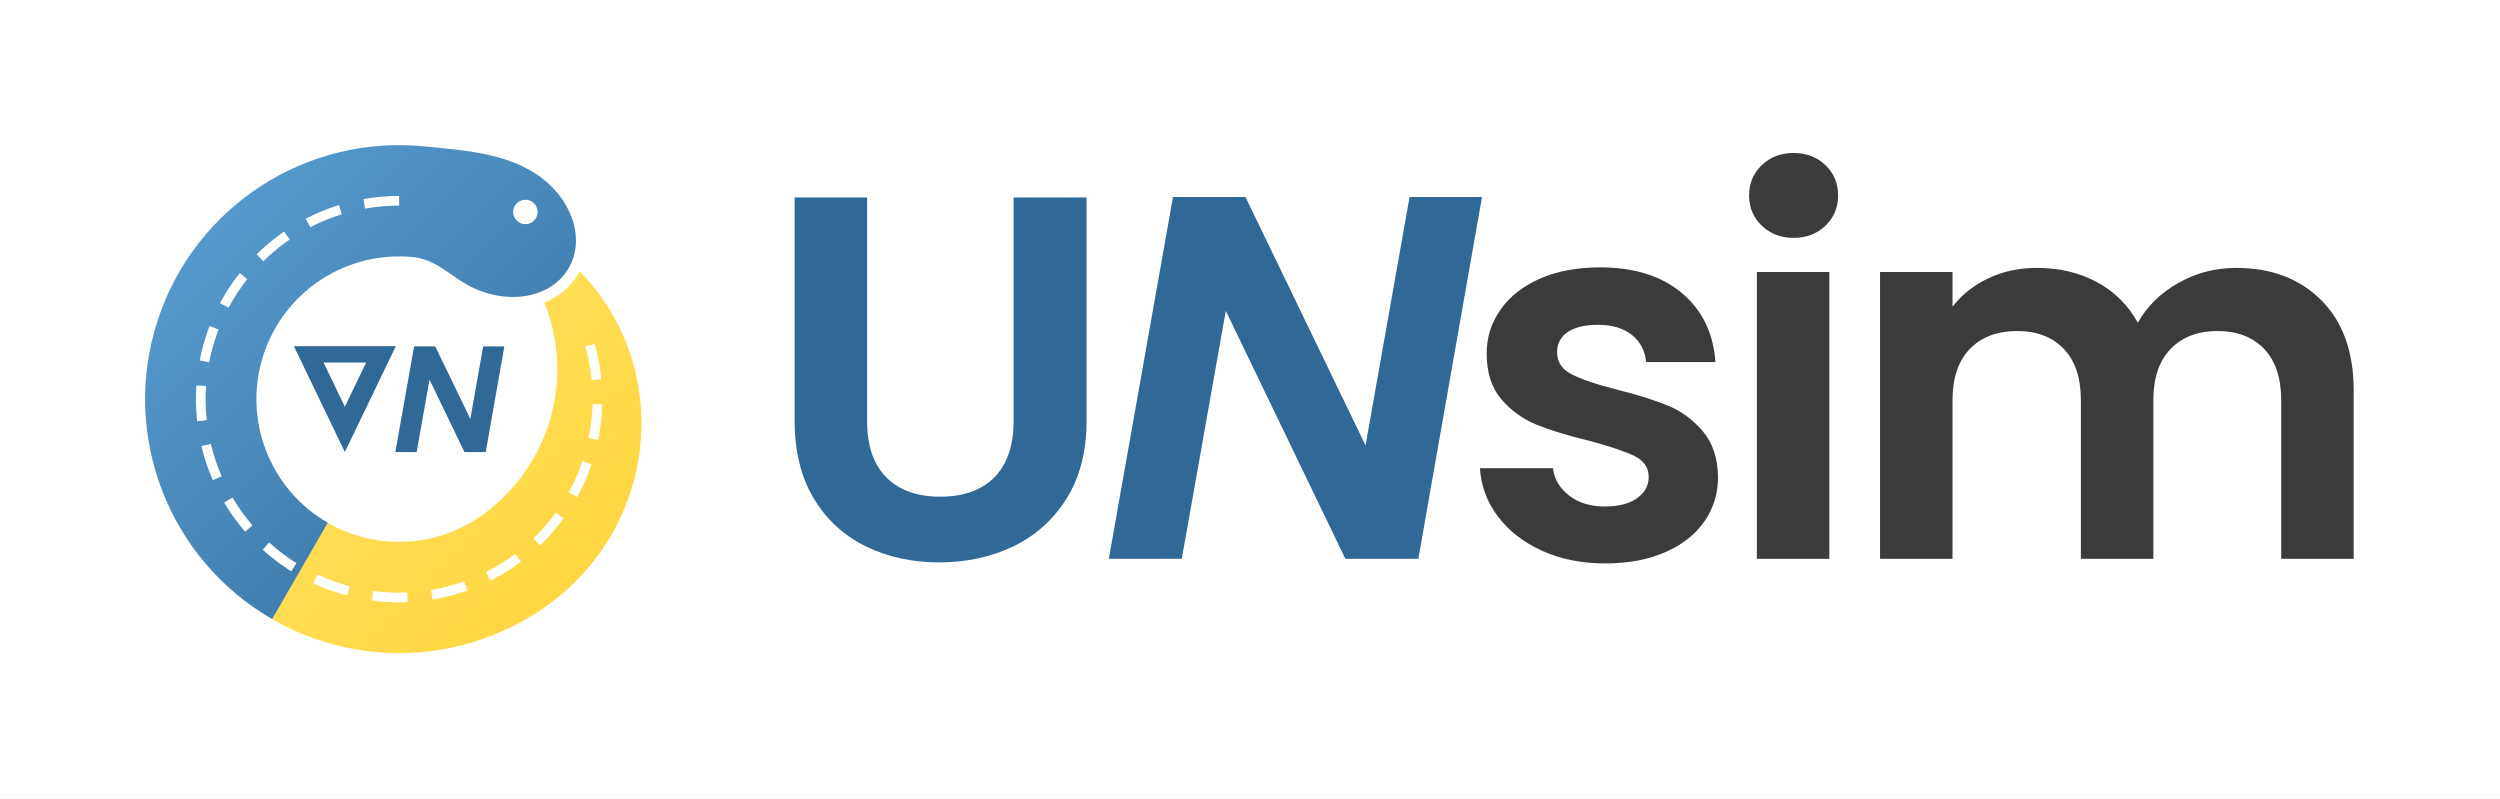
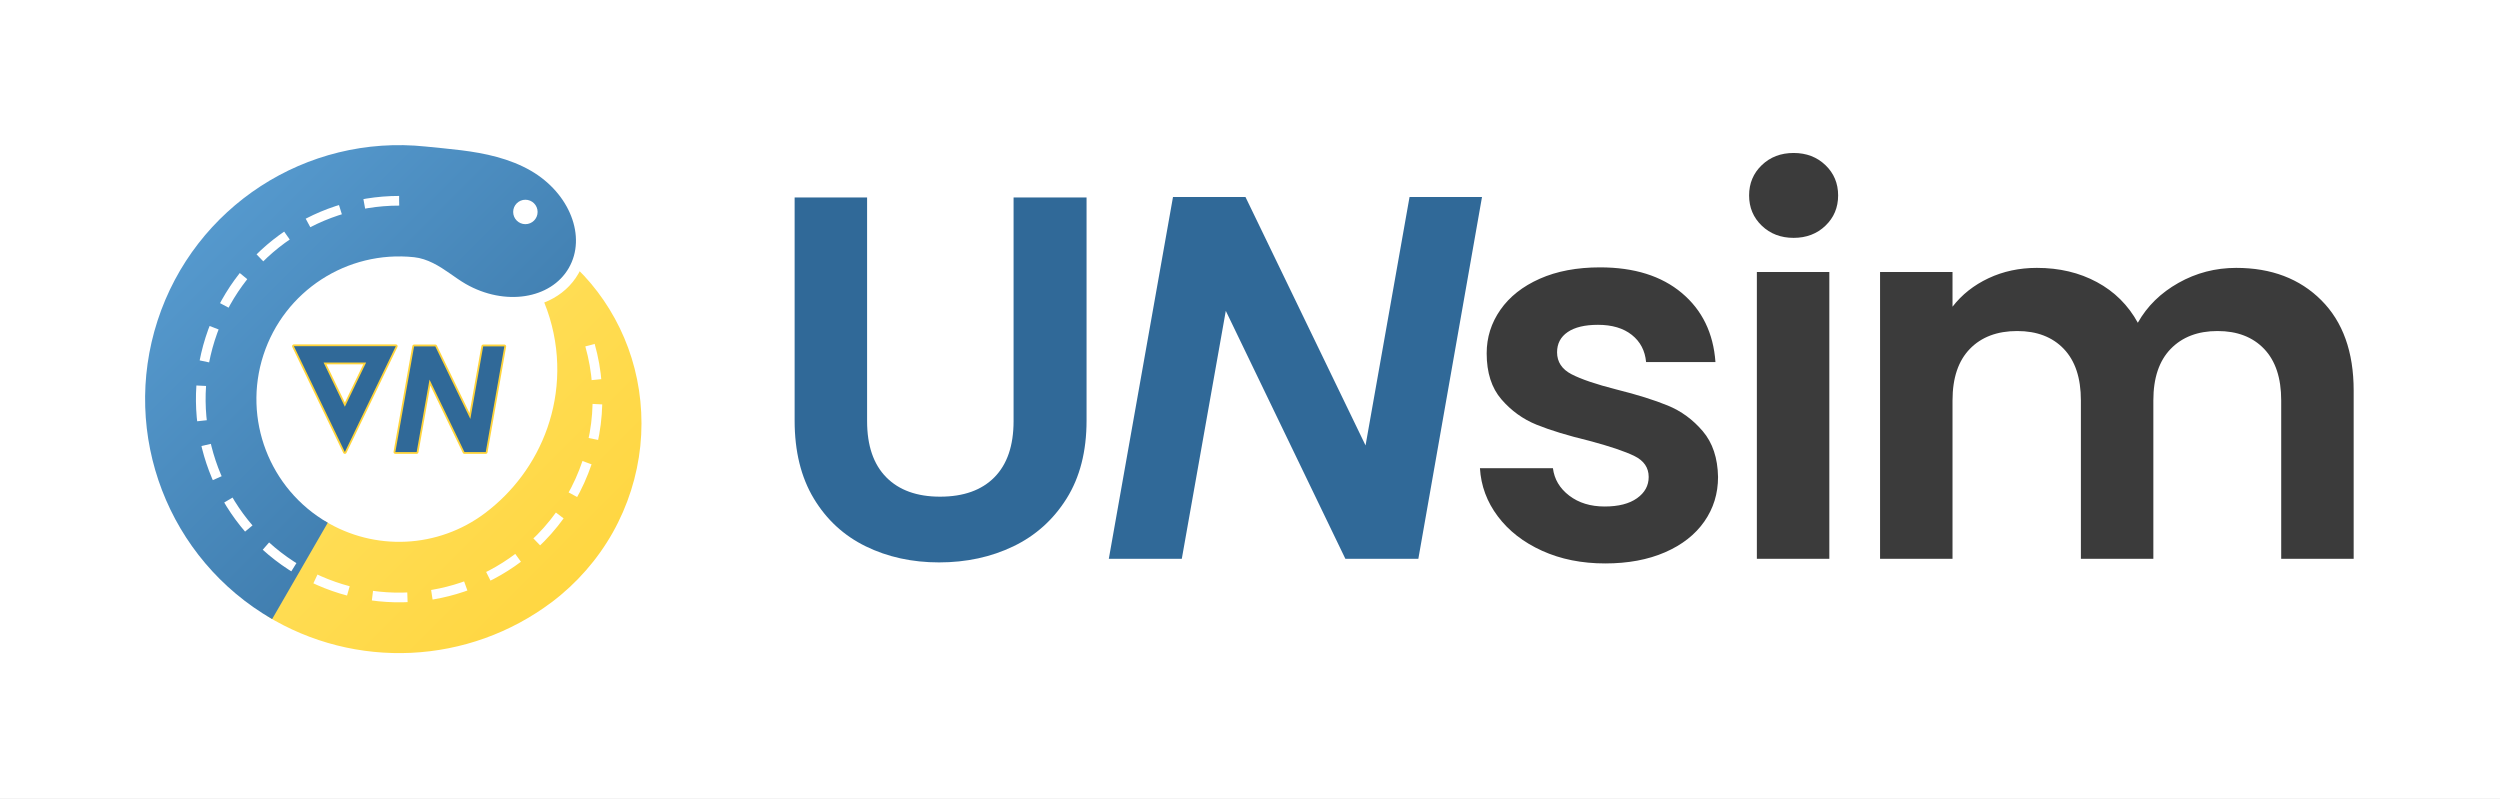
<svg xmlns="http://www.w3.org/2000/svg" width="689" height="220" viewBox="0 0 689 220" role="img">
  <defs>
    <linearGradient id="unsim-logo-white-blue" gradientUnits="userSpaceOnUse" x1="60" y1="60" x2="452" y2="452">
      <stop offset="0" stop-color="#5A9FD4" />
      <stop offset="1" stop-color="#306998" />
    </linearGradient>
    <linearGradient id="unsim-logo-white-yellow" gradientUnits="userSpaceOnUse" x1="60" y1="60" x2="452" y2="452">
      <stop offset="0" stop-color="#FFE873" />
      <stop offset="1" stop-color="#FFD43B" />
    </linearGradient>
    <clipPath id="unsim-logo-white-bite">
      <path clip-rule="evenodd" d="M0 0H512V512H0Z M271.75 75.72 A76.50 63.00 30.00 1 0 404.25 152.22 A76.50 63.00 30.00 1 0 271.75 75.72Z" />
    </clipPath>
  </defs>
  <rect width="689" height="220" fill="#fff" />
  <g transform="translate(36 36)">
    <g transform="translate(-11.333 -11.333) scale(0.333333)">
      <path fill="url(#unsim-logo-white-yellow)" clip-path="url(#unsim-logo-white-bite)" d="M146.28 435.05 A210.00 210.00 0 0 0 382.38 423.71 C402.87 408.27 420.10 388.54 432.60 366.35 C445.10 344.16 452.85 319.55 455.42 294.76 C457.98 269.98 455.38 245.06 448.24 222.10 C441.11 199.14 429.47 178.17 414.75 160.61 C400.04 143.06 382.28 128.93 363.20 118.79 A10.12 10.12 0 0 0 350.74 134.74 C363.24 149.28 372.48 165.66 378.40 182.46 C384.32 199.25 386.95 216.44 386.77 232.94 C386.60 249.45 383.64 265.27 378.56 279.82 C373.48 294.37 366.30 307.67 357.56 319.46 C348.82 331.25 338.53 341.56 327.01 350.24 A118.00 118.00 0 0 1 194.35 356.61 Z" />
      <path fill="url(#unsim-logo-white-blue)" d="M151.00 437.87 A210.00 210.00 0 0 1 277.95 47.15 C287.67 48.17 297.44 48.99 307.31 50.23 C317.17 51.46 327.13 53.13 336.89 55.80 C346.65 58.46 356.21 62.13 365.00 67.21 A67.50 54.00 30.00 0 1 311.00 160.74 C306.57 158.18 302.38 155.14 297.98 152.09 C293.59 149.03 288.99 145.97 284.05 143.52 C279.10 141.06 273.80 139.22 268.33 138.65 A118.00 118.00 0 0 0 197.00 358.19 Z" />
      <path fill="none" stroke="#fff" stroke-width="8" stroke-dasharray="29.01 20.30" d="M413.82 211.41 C419.77 232.46 421.45 254.71 418.72 276.41 C416.00 298.12 408.88 319.26 397.92 338.19 C386.96 357.11 372.17 373.81 354.70 386.98 A164.00 164.00 0 1 1 256.00 92.00" />
      <circle cx="360.39" cy="101.24" r="10.1" fill="#fff" />
-       <g transform="translate(166.5 299.75) scale(0.125)" fill="#306998">
-         <path d="M20 -700H694L357 0Z M497.7 -592H216.3L357 -299.7Z" />
-         <path d="M1289 0H1148L917 -479L832 0H691L815 -699H955L1187 -219L1272 -699H1412Z" />
-       </g>
+       <path transform="translate(166.5 299.75) scale(0.125)" fill="#306998" stroke="#FFD43B" stroke-width="24" stroke-linejoin="round" paint-order="stroke" d="M20 -700H694L357 0Z M497.7 -592H216.3L357 -299.7Z M1289 0H1148L917 -479L832 0H691L815 -699H955L1187 -219L1272 -699H1412Z" />
    </g>
    <g transform="translate(173.442 118) scale(0.142653)">
      <path fill="#306998" d="M207 -698V-266Q207 -195 244 -157.5Q281 -120 348 -120Q416 -120 453 -157.5Q490 -195 490 -266V-698H631V-267Q631 -178 592.5 -116.5Q554 -55 489.5 -24Q425 7 346 7Q268 7 204.5 -24Q141 -55 104 -116.5Q67 -178 67 -267V-698ZM1272 0H1131L900 -479L815 0H674L798 -699H938L1170 -219L1255 -699H1395Z" />
      <path fill="#3B3B3B" d="M1391 -175H1532Q1536 -143 1563.5 -122Q1591 -101 1632 -101Q1672 -101 1694.5 -117Q1717 -133 1717 -158Q1717 -185 1689.5 -198.5Q1662 -212 1602 -228Q1540 -243 1500.5 -259Q1461 -275 1432.5 -308Q1404 -341 1404 -397Q1404 -443 1430.5 -481Q1457 -519 1506.5 -541Q1556 -563 1623 -563Q1722 -563 1781 -513.5Q1840 -464 1846 -380H1712Q1709 -413 1684.5 -432.5Q1660 -452 1619 -452Q1581 -452 1560.5 -438Q1540 -424 1540 -399Q1540 -371 1568 -356.5Q1596 -342 1655 -327Q1715 -312 1754 -296Q1793 -280 1821.5 -246.5Q1850 -213 1851 -158Q1851 -110 1824.5 -72Q1798 -34 1748.5 -12.5Q1699 9 1633 9Q1565 9 1511 -15.5Q1457 -40 1425.5 -82Q1394 -124 1391 -175ZM1911 -702Q1911 -737 1935.5 -760.5Q1960 -784 1997 -784Q2034 -784 2058.5 -760.5Q2083 -737 2083 -702Q2083 -667 2058.5 -643.5Q2034 -620 1997 -620Q1960 -620 1935.5 -643.5Q1911 -667 1911 -702ZM2066 -554V0H1926V-554ZM3079 -325V0H2939V-306Q2939 -371 2906 -405.5Q2873 -440 2816 -440Q2759 -440 2725.5 -405.5Q2692 -371 2692 -306V0H2552V-306Q2552 -371 2519 -405.5Q2486 -440 2429 -440Q2371 -440 2337.5 -405.5Q2304 -371 2304 -306V0H2164V-554H2304V-487Q2331 -522 2373.5 -542Q2416 -562 2467 -562Q2532 -562 2583 -534.5Q2634 -507 2662 -456Q2689 -504 2740.5 -533Q2792 -562 2852 -562Q2954 -562 3016.5 -499.5Q3079 -437 3079 -325Z" />
    </g>
  </g>
</svg>
